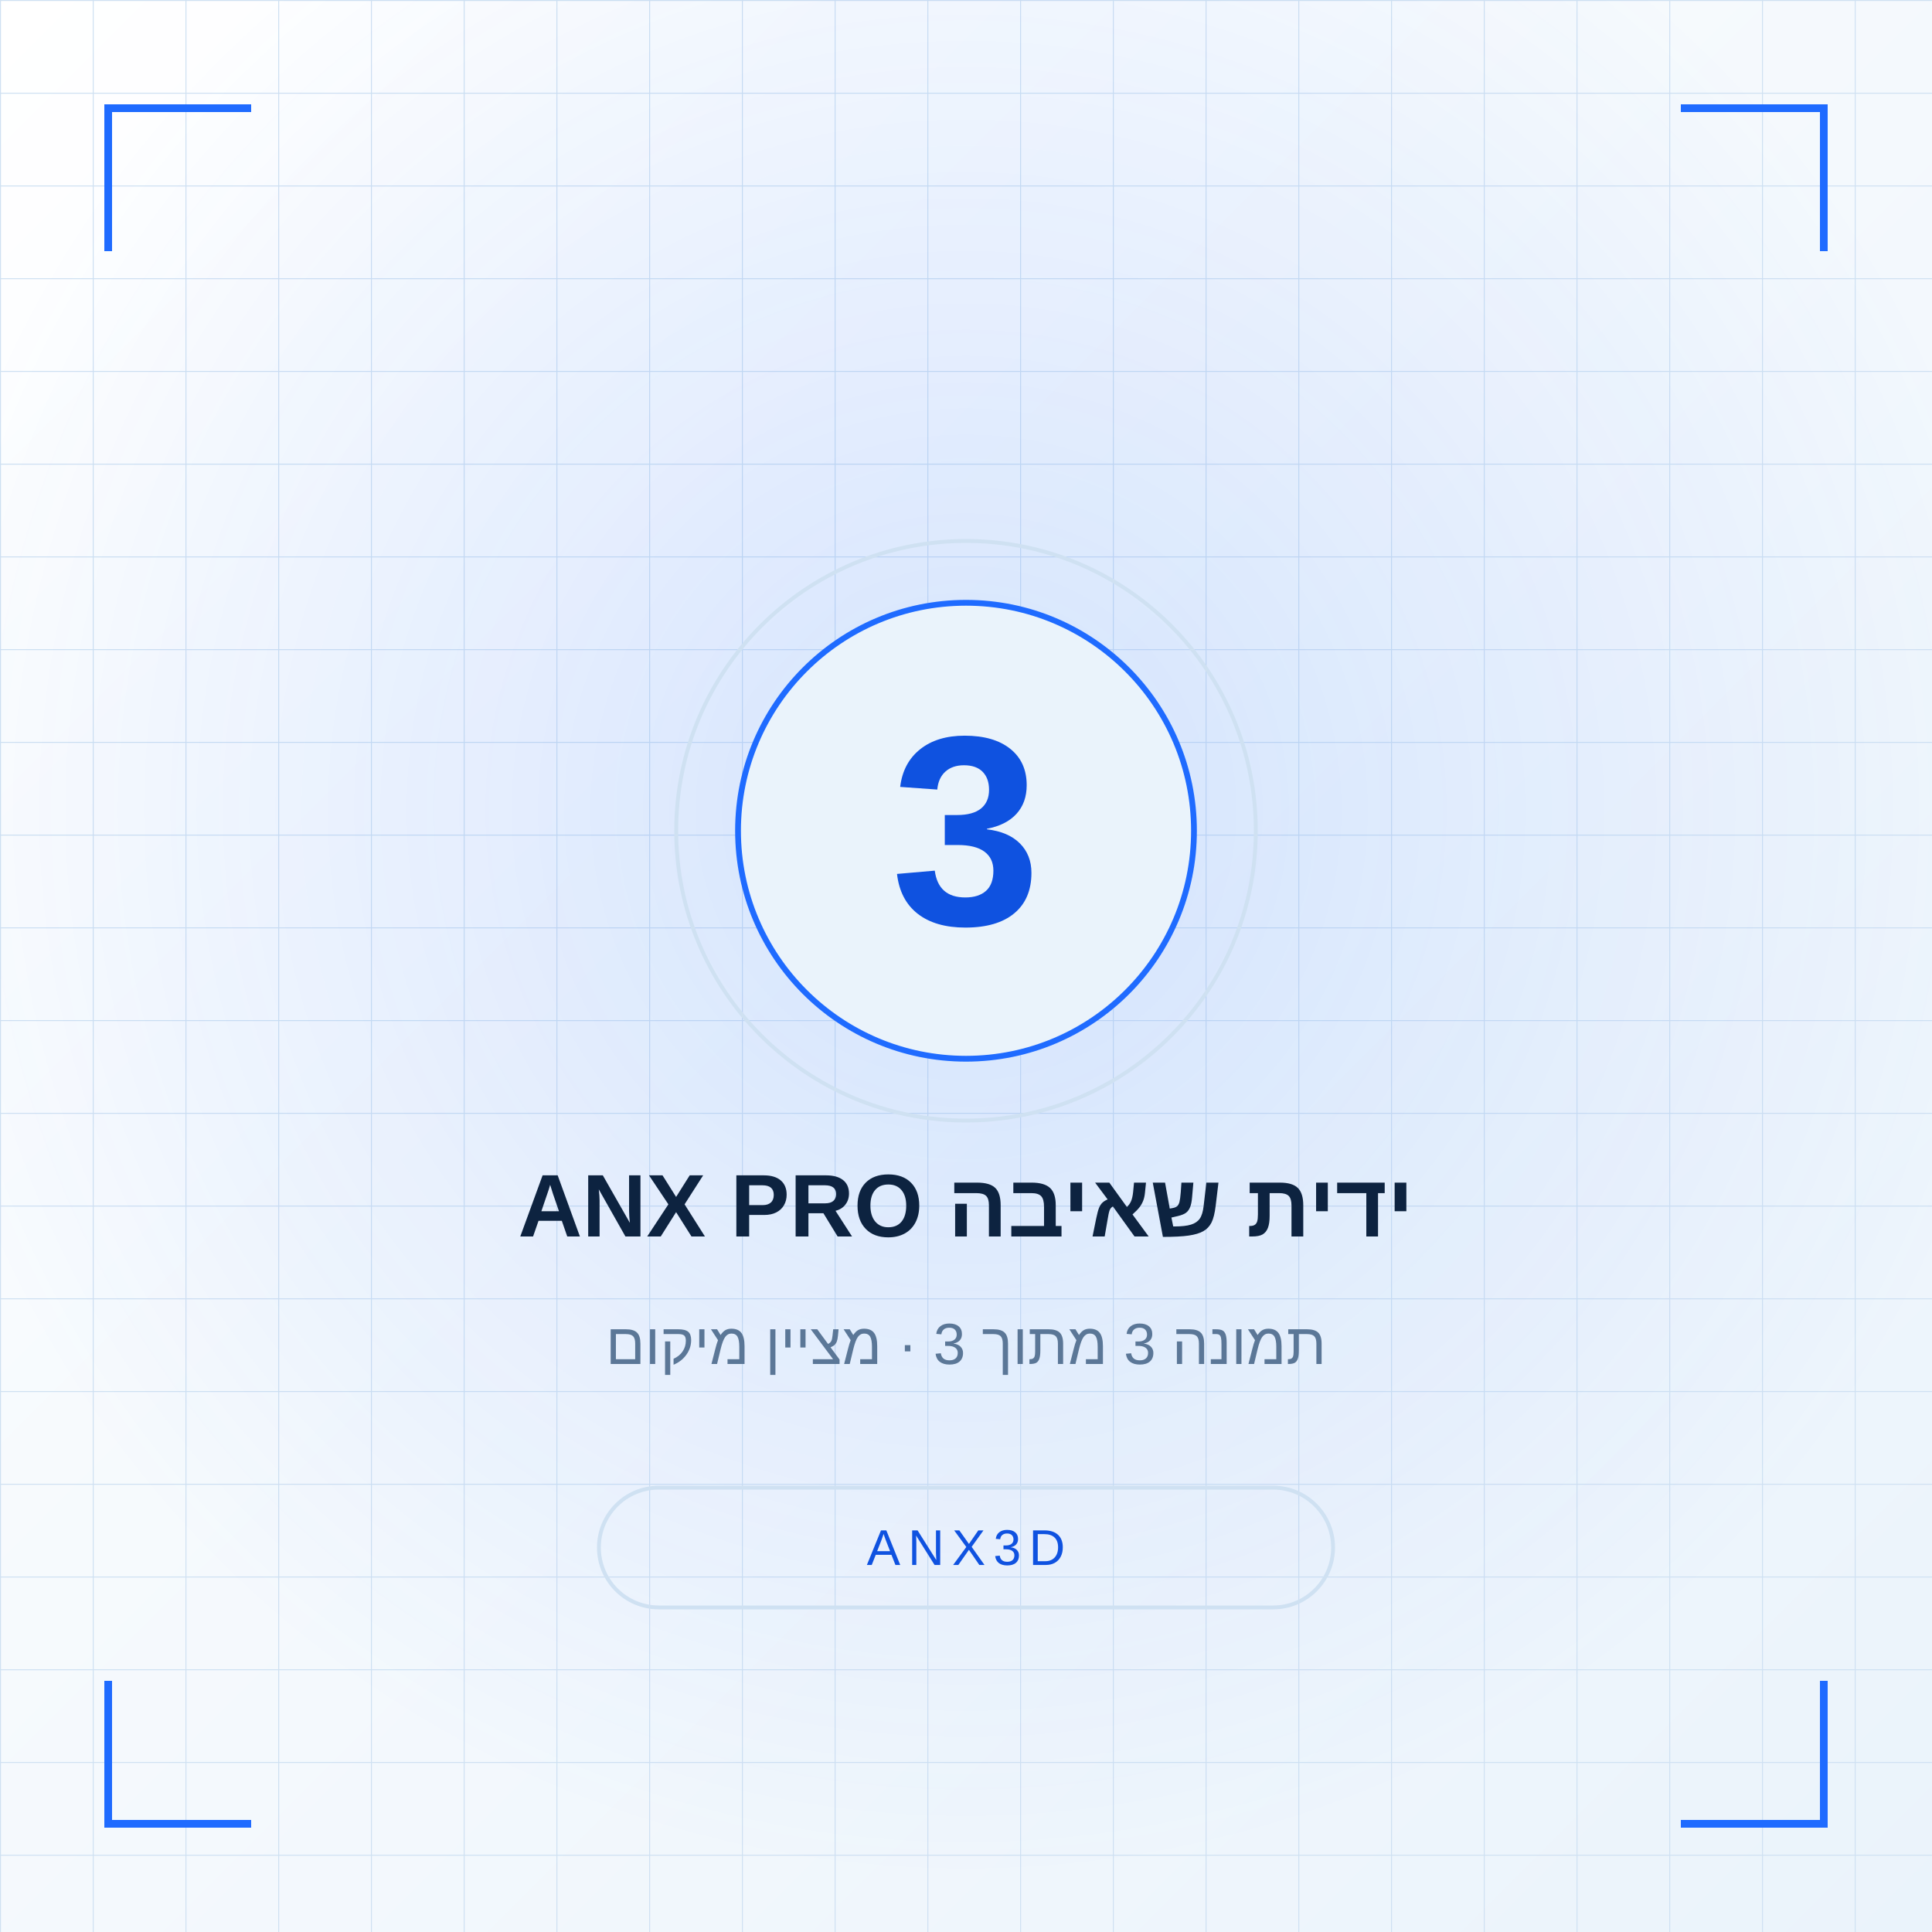
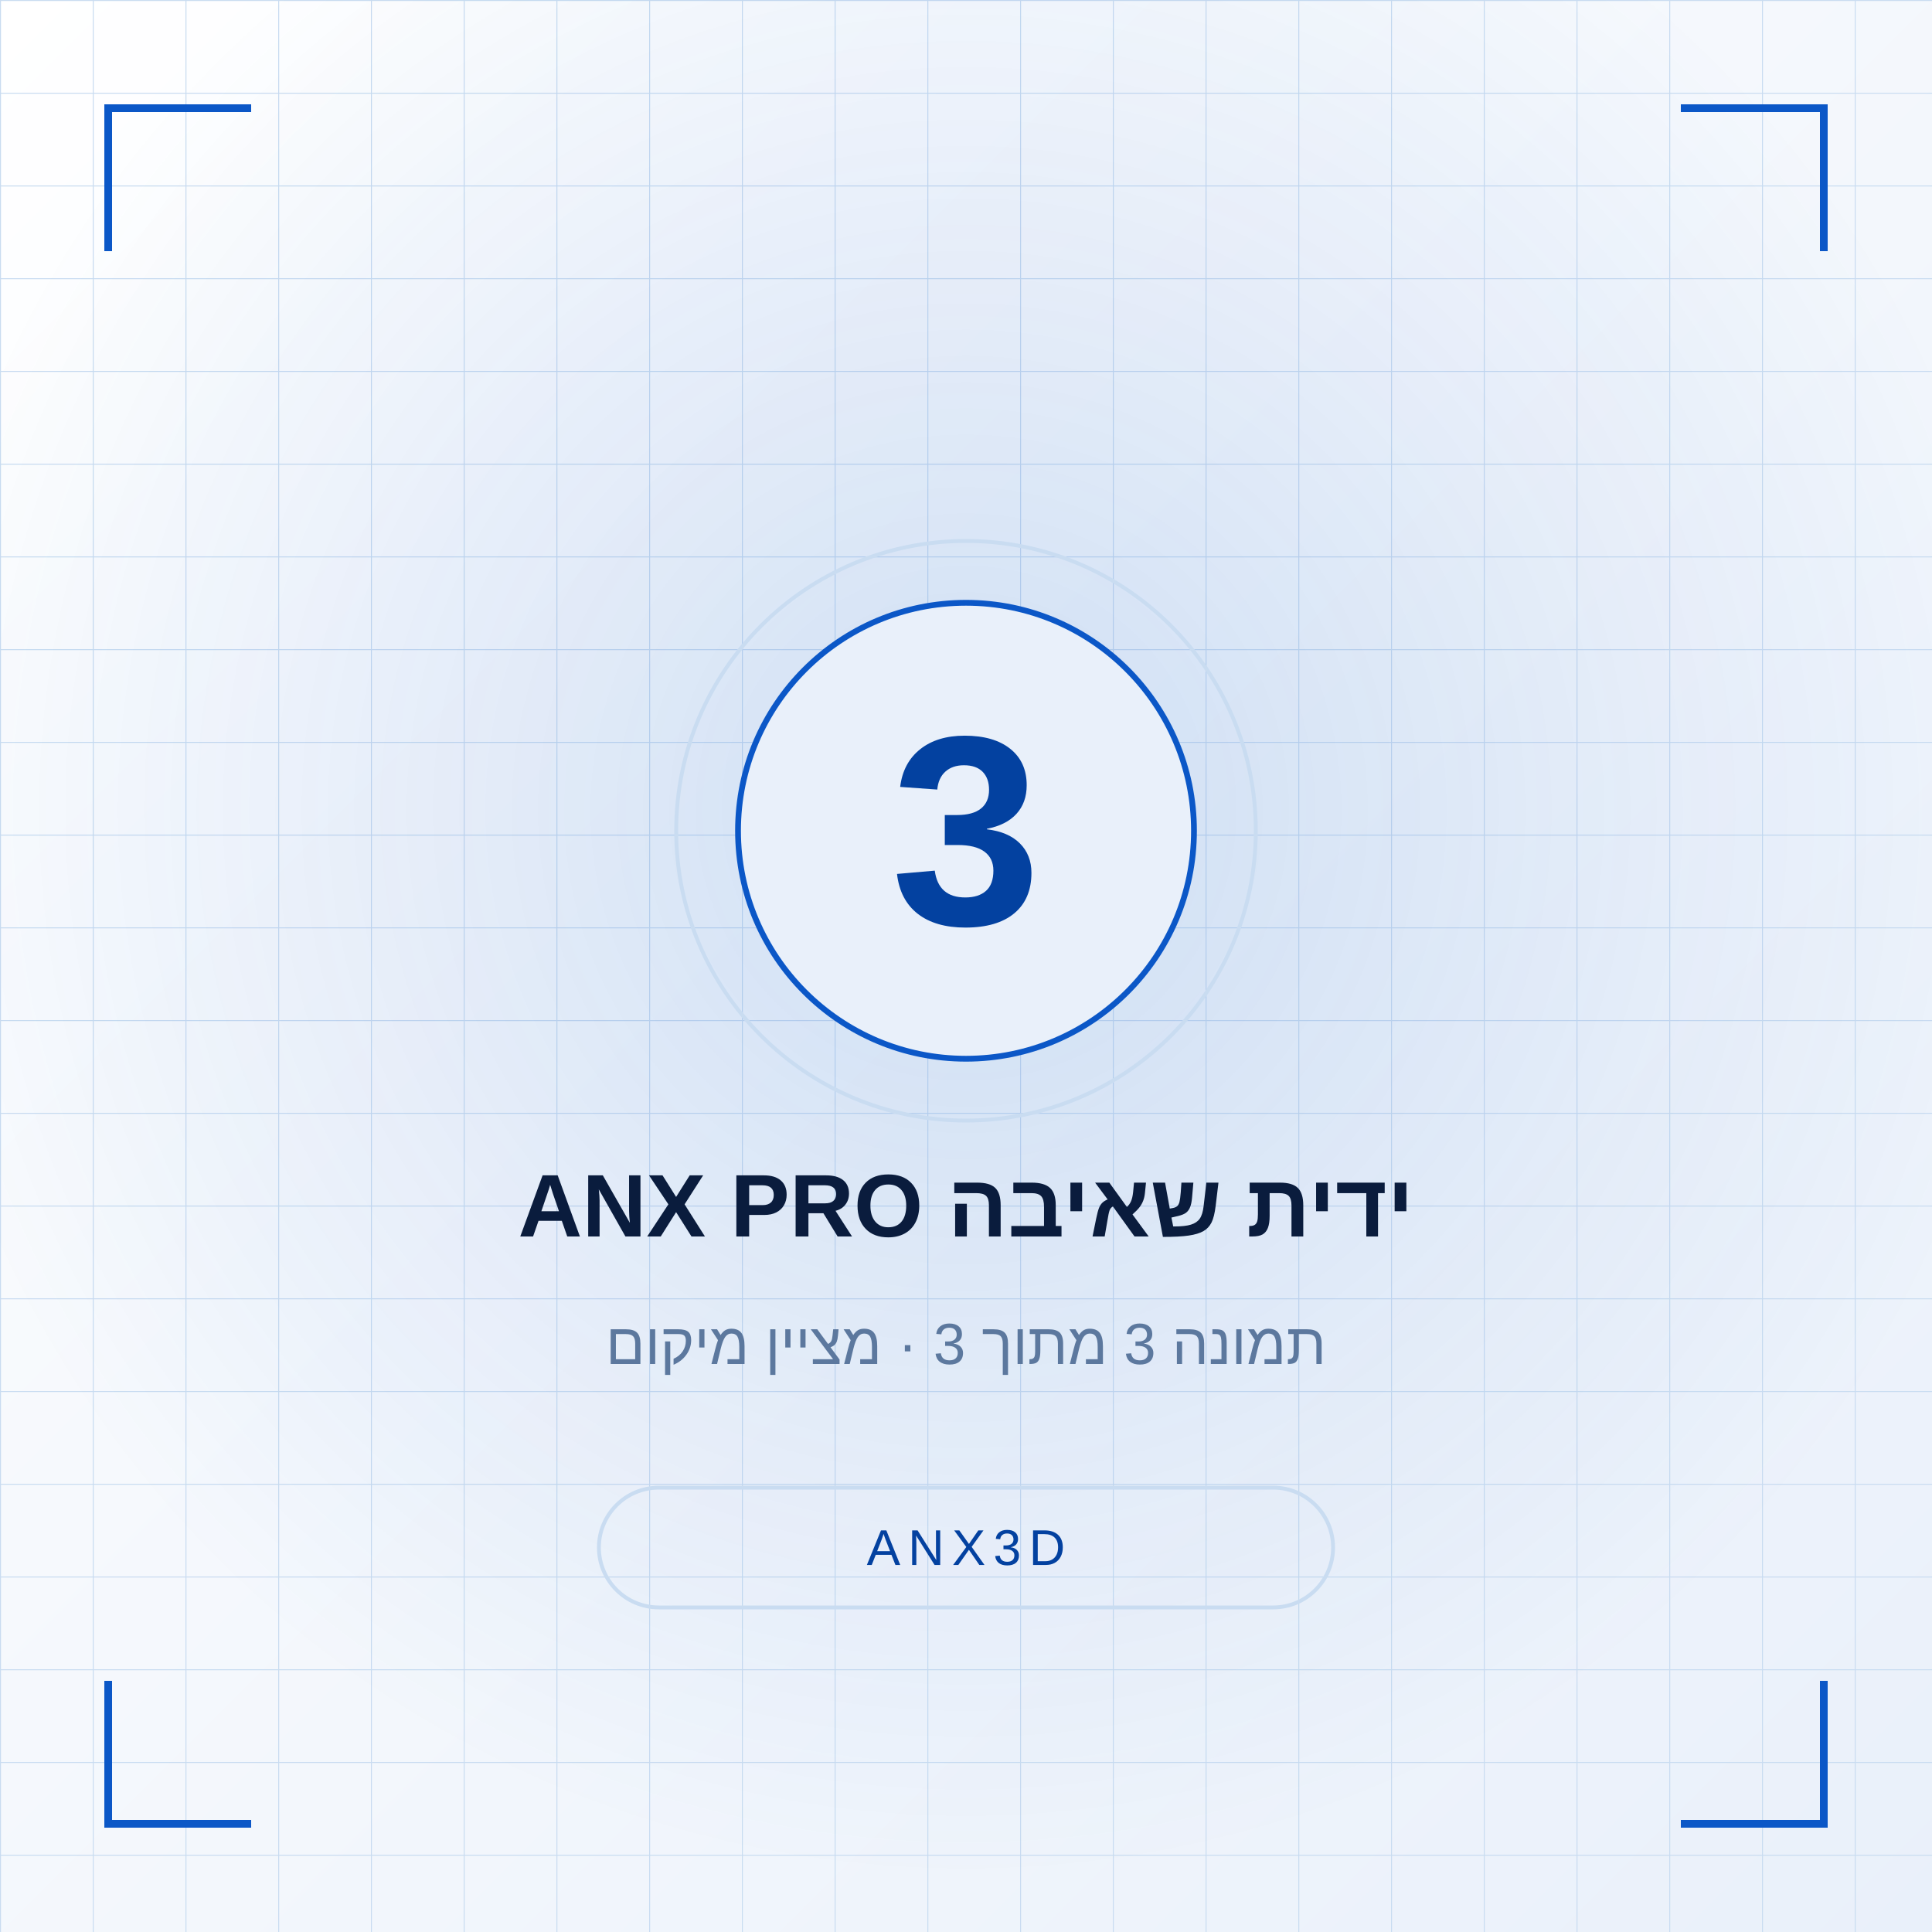
<svg xmlns="http://www.w3.org/2000/svg" width="1000" height="1000" viewBox="0 0 1000 1000" role="img" aria-label="ידית שאיבה ANX PRO — תמונה 3 מתוך 3 (מציין מיקום)">
  <defs>
    <linearGradient id="bg" x1="0" y1="0" x2="1" y2="1">
      <stop offset="0%" stop-color="#ffffff" />
-       <stop offset="100%" stop-color="#eaf3fb" />
+       <stop offset="100%" stop-color="#e9f0fa" />
    </linearGradient>
    <pattern id="grid" width="48" height="48" patternUnits="userSpaceOnUse">
-       <path d="M48 0H0V48" fill="none" stroke="#cfe1f2" stroke-width="1" />
+       <path d="M48 0H0V48" fill="none" stroke="#c9dcf1" stroke-width="1" />
    </pattern>
    <radialGradient id="glow" cx="50%" cy="42%" r="55%">
-       <stop offset="0%" stop-color="#1f6bff" stop-opacity="0.16" />
-       <stop offset="100%" stop-color="#1f6bff" stop-opacity="0" />
+       <stop offset="0%" stop-color="#0b57c7" stop-opacity="0.16" />
+       <stop offset="100%" stop-color="#0b57c7" stop-opacity="0" />
    </radialGradient>
  </defs>
  <rect width="1000" height="1000" fill="url(#bg)" />
  <rect width="1000" height="1000" fill="url(#grid)" />
  <rect width="1000" height="1000" fill="url(#glow)" />
-   <path d="M56 128V56h72" fill="none" stroke="#1f6bff" stroke-width="4" stroke-linecap="square" />
-   <path d="M872 56h72v72" fill="none" stroke="#1f6bff" stroke-width="4" stroke-linecap="square" />
-   <path d="M944 872v72h-72" fill="none" stroke="#1f6bff" stroke-width="4" stroke-linecap="square" />
-   <path d="M128 944H56v-72" fill="none" stroke="#1f6bff" stroke-width="4" stroke-linecap="square" />
-   <circle cx="500" cy="430" r="150" fill="none" stroke="#cfe1f2" stroke-width="2" />
-   <circle cx="500" cy="430" r="118" fill="#eaf3fb" stroke="#1f6bff" stroke-width="3" />
-   <text x="500" y="430" text-anchor="middle" dominant-baseline="central" font-family="Heebo, Arial, sans-serif" font-size="140" font-weight="700" fill="#0f52e0">3</text>
-   <text x="500" y="640" text-anchor="middle" direction="rtl" font-family="Heebo, Arial, sans-serif" font-size="46" font-weight="700" fill="#0d2340">ידית שאיבה ANX PRO</text>
-   <text x="500" y="706" text-anchor="middle" direction="rtl" font-family="Heebo, Arial, sans-serif" font-size="30" fill="#5b7797">תמונה 3 מתוך 3 · מציין מיקום</text>
-   <rect x="310" y="770" width="380" height="62" rx="31" fill="none" stroke="#cfe1f2" stroke-width="2" />
-   <text x="500" y="801" text-anchor="middle" dominant-baseline="central" font-family="Heebo, Arial, sans-serif" font-size="26" letter-spacing="4" fill="#0f52e0">ANX3D</text>
+   <path d="M56 128V56h72" fill="none" stroke="#0b57c7" stroke-width="4" stroke-linecap="square" />
+   <path d="M872 56h72v72" fill="none" stroke="#0b57c7" stroke-width="4" stroke-linecap="square" />
+   <path d="M944 872v72h-72" fill="none" stroke="#0b57c7" stroke-width="4" stroke-linecap="square" />
+   <path d="M128 944H56v-72" fill="none" stroke="#0b57c7" stroke-width="4" stroke-linecap="square" />
+   <circle cx="500" cy="430" r="150" fill="none" stroke="#c9dcf1" stroke-width="2" />
+   <circle cx="500" cy="430" r="118" fill="#e9f0fa" stroke="#0b57c7" stroke-width="3" />
+   <text x="500" y="430" text-anchor="middle" dominant-baseline="central" font-family="Heebo, Arial, sans-serif" font-size="140" font-weight="700" fill="#0341a0">3</text>
+   <text x="500" y="640" text-anchor="middle" direction="rtl" font-family="Heebo, Arial, sans-serif" font-size="46" font-weight="700" fill="#0a1c3d">ידית שאיבה ANX PRO</text>
+   <text x="500" y="706" text-anchor="middle" direction="rtl" font-family="Heebo, Arial, sans-serif" font-size="30" fill="#5c789e">תמונה 3 מתוך 3 · מציין מיקום</text>
+   <rect x="310" y="770" width="380" height="62" rx="31" fill="none" stroke="#c9dcf1" stroke-width="2" />
+   <text x="500" y="801" text-anchor="middle" dominant-baseline="central" font-family="Heebo, Arial, sans-serif" font-size="26" letter-spacing="4" fill="#0341a0">ANX3D</text>
</svg>
